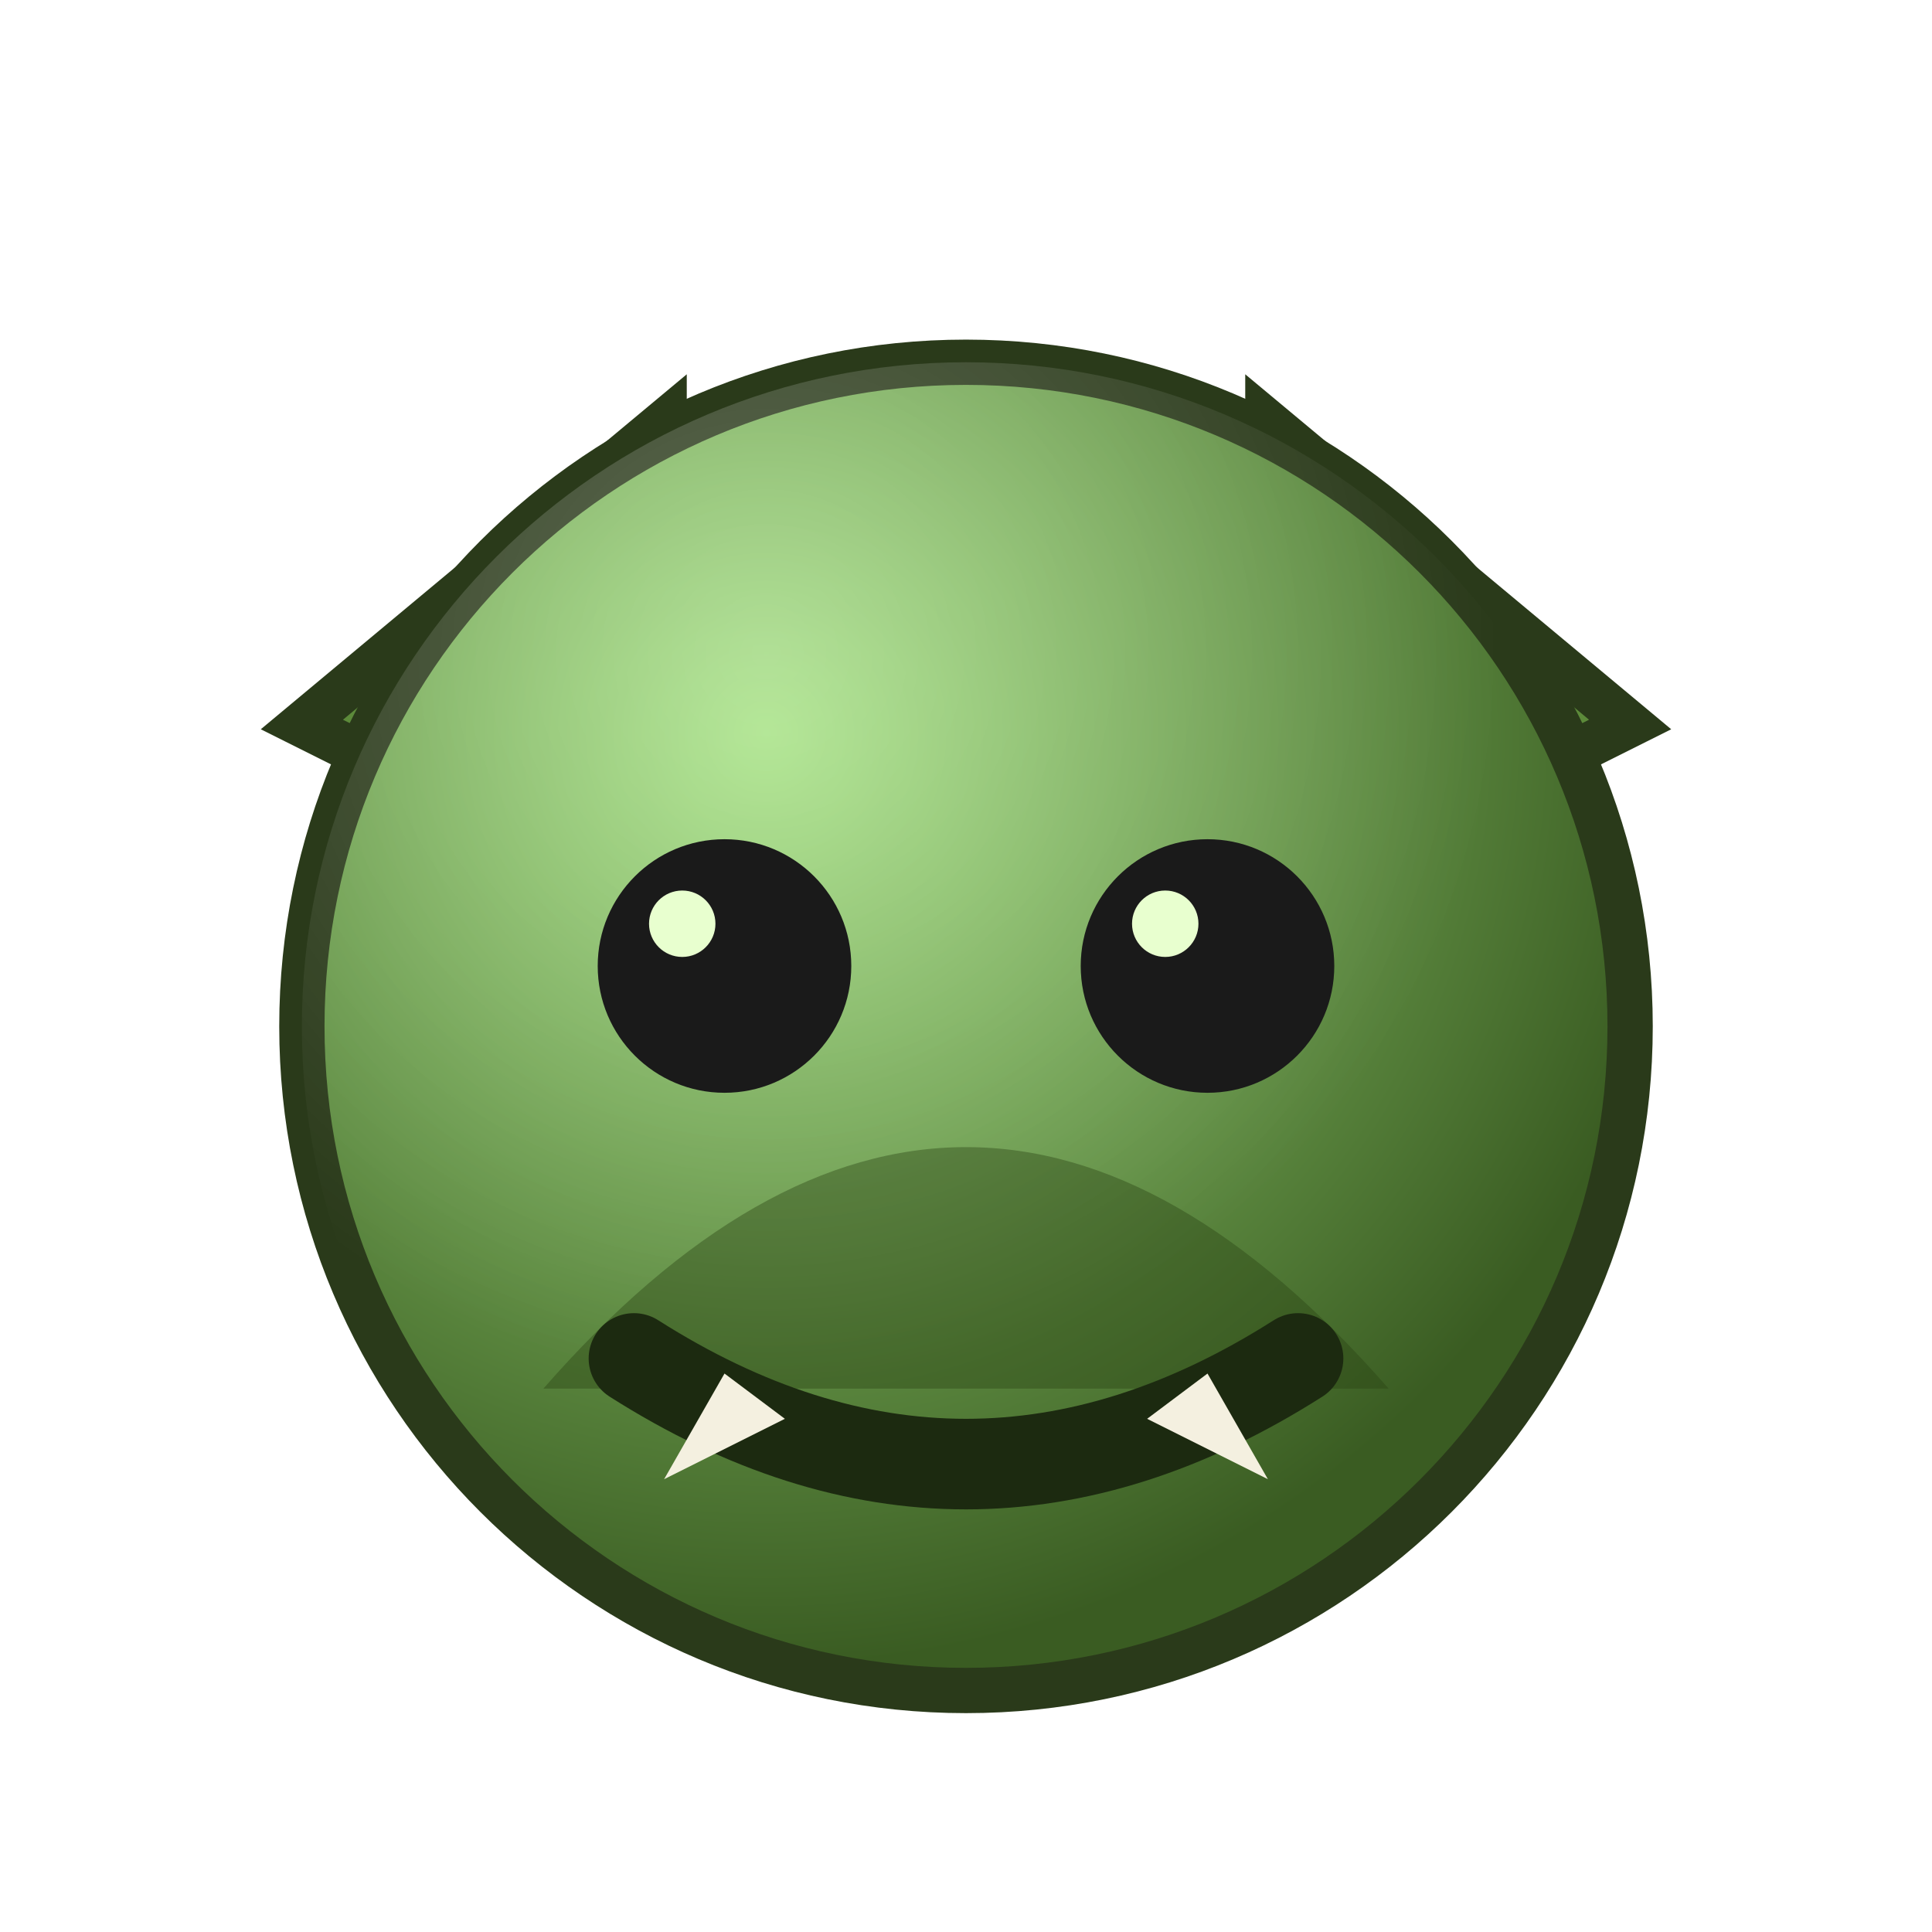
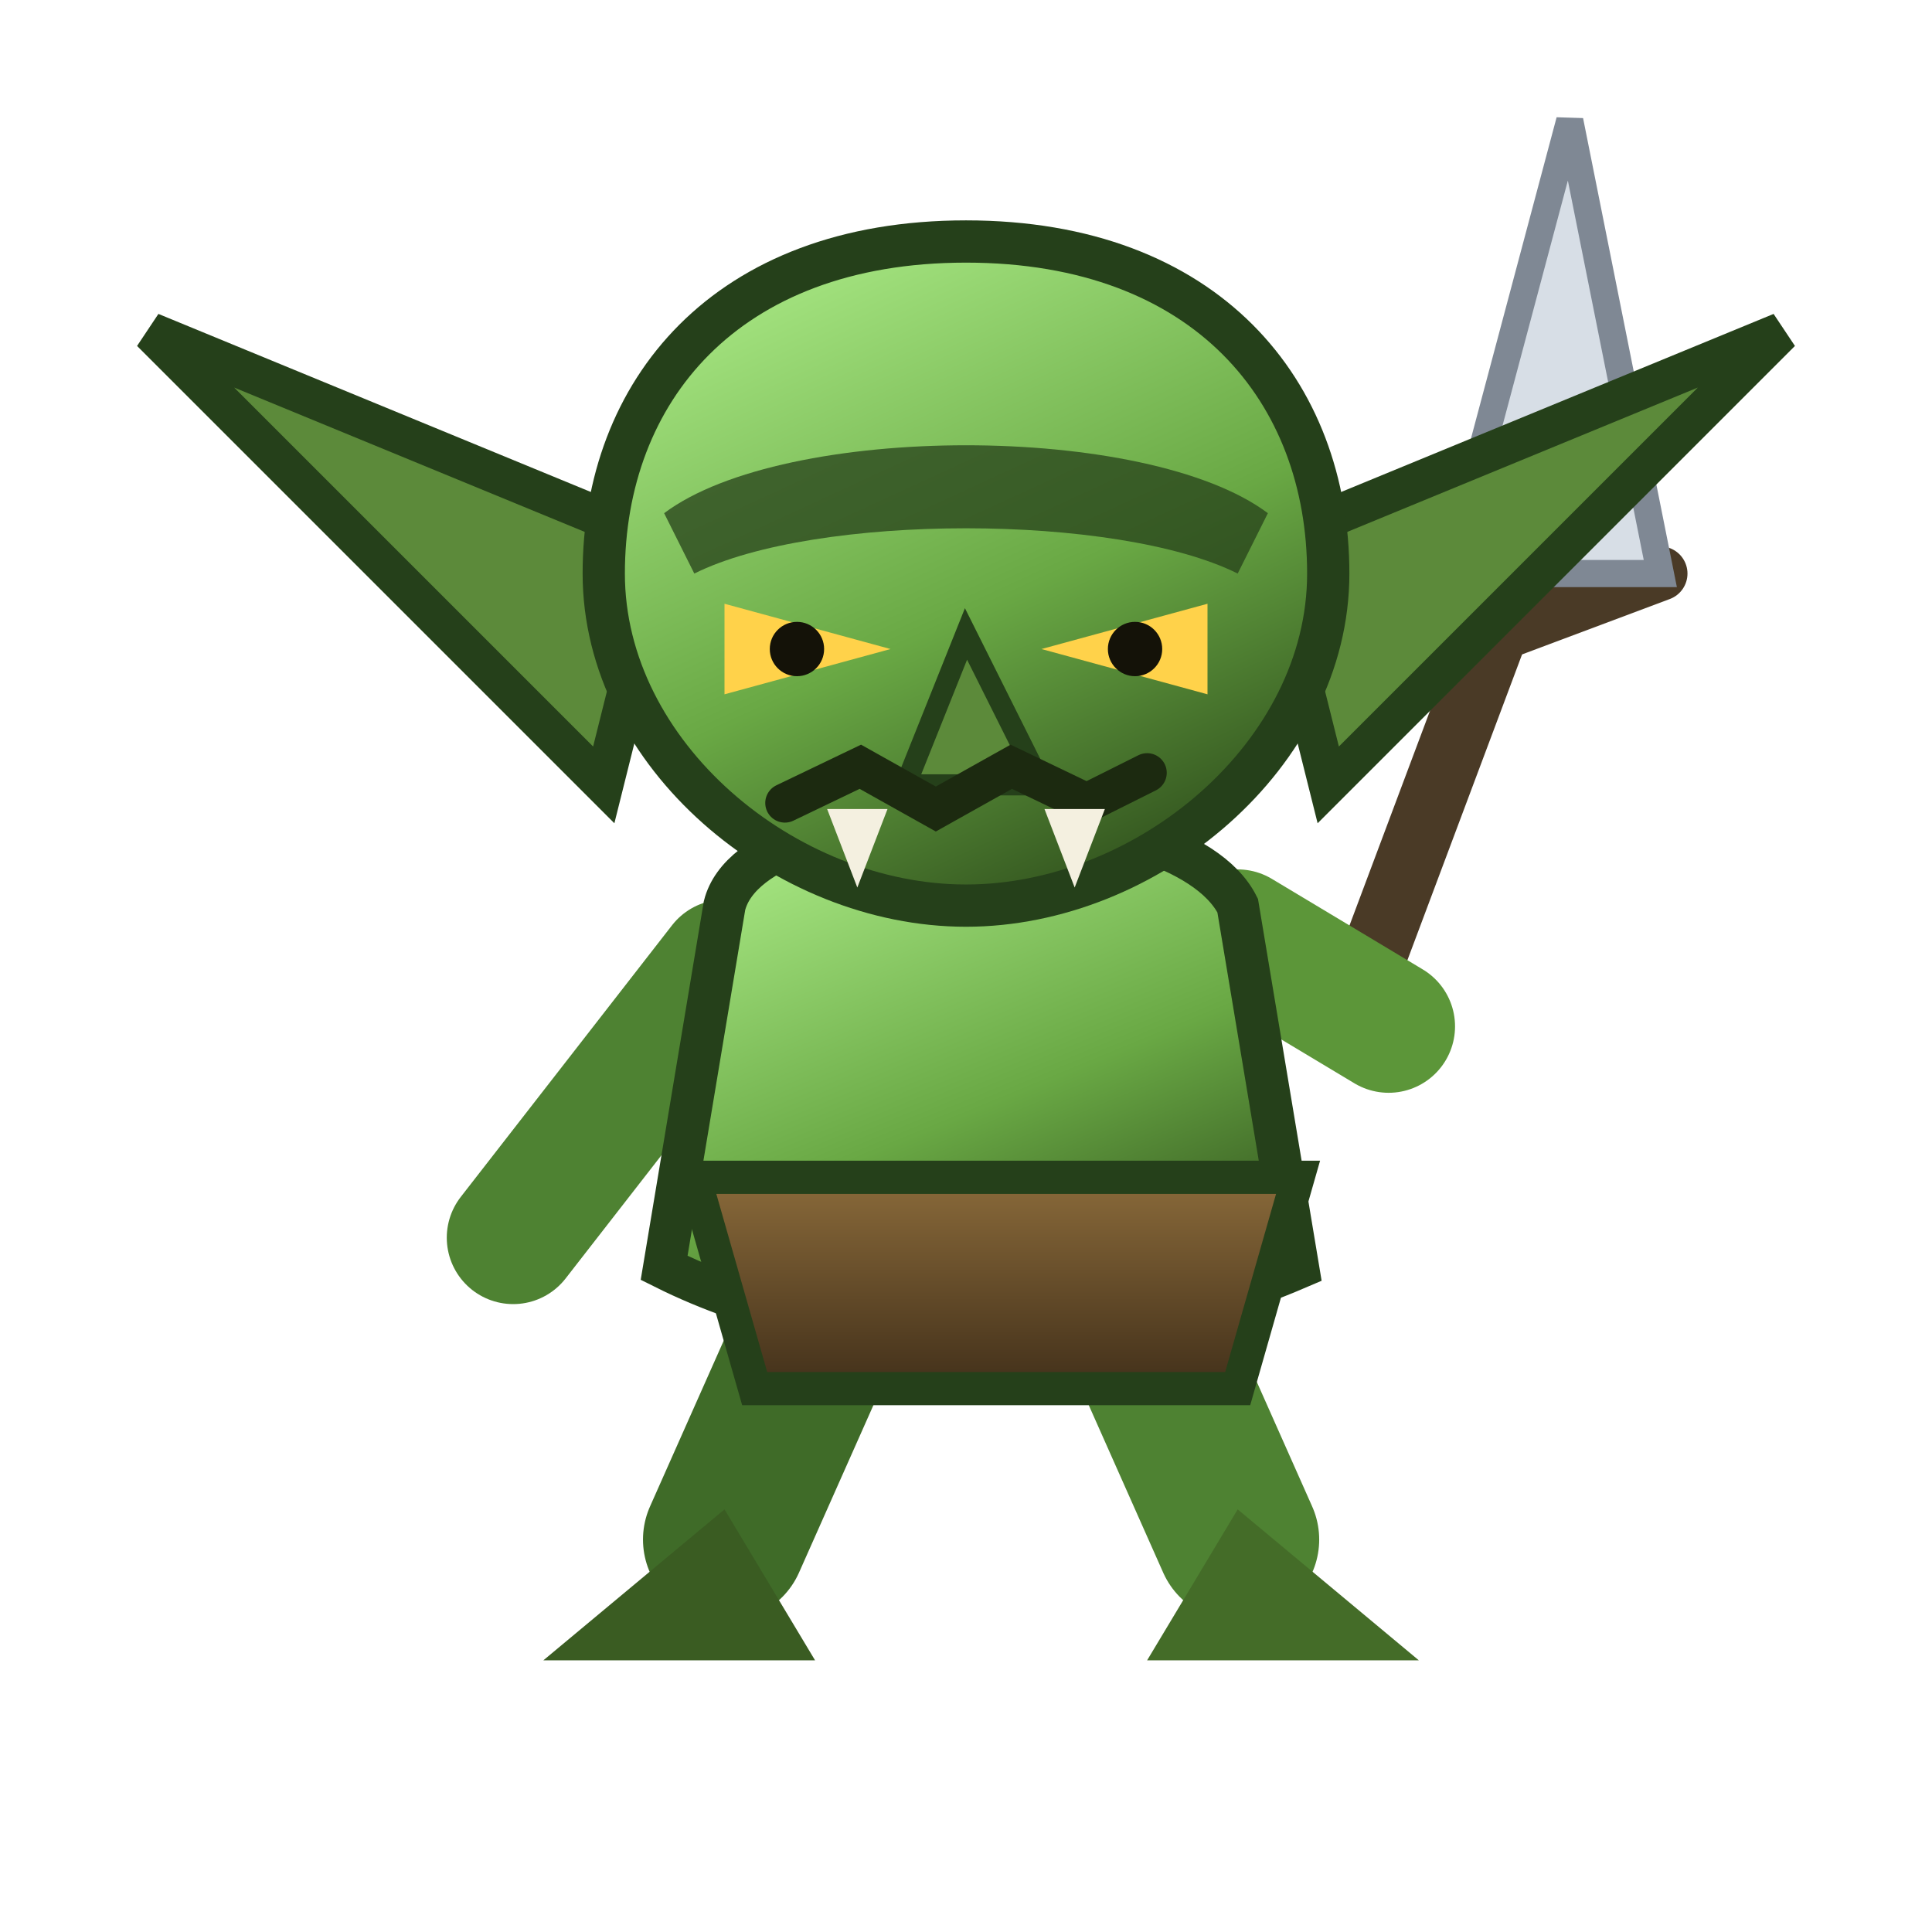
<svg xmlns="http://www.w3.org/2000/svg" viewBox="0 0 64 64">
  <defs>
-     <radialGradient id="skin" cx="35%" cy="28%" r="70%">
-       <stop offset="0%" stop-color="#9fe07a" />
-       <stop offset="100%" stop-color="#3a5c22" />
-     </radialGradient>
-     <radialGradient id="gloss" cx="35%" cy="22%" r="55%">
-       <stop offset="0%" stop-color="#ffffff" stop-opacity="0.25" />
-       <stop offset="100%" stop-color="#ffffff" stop-opacity="0" />
-     </radialGradient>
+     <linearGradient id="skin" x1="25%" y1="0%" x2="75%" y2="100%">
+       <stop offset="0%" stop-color="#a8e884" />
+       <stop offset="55%" stop-color="#69a844" />
+       <stop offset="100%" stop-color="#2c4a1a" />
+     </linearGradient>
+     <linearGradient id="rag" x1="0%" y1="0%" x2="0%" y2="100%">
+       <stop offset="0%" stop-color="#8a6a3a" />
+       <stop offset="100%" stop-color="#42301a" />
+     </linearGradient>
  </defs>
-   <polygon points="10,24 22,14 22,30" fill="#5c8a3a" stroke="#2a3a1a" stroke-width="1.5" />
-   <polygon points="54,24 42,14 42,30" fill="#5c8a3a" stroke="#2a3a1a" stroke-width="1.5" />
-   <circle cx="32" cy="34" r="22" fill="url(#skin)" stroke="#2a3a1a" stroke-width="1.5" />
-   <circle cx="32" cy="34" r="22" fill="url(#gloss)" />
-   <path d="M18 46 Q32 30 46 46" fill="#274012" opacity="0.4" />
-   <circle cx="24" cy="32" r="4.2" fill="#1a1a1a" />
-   <circle cx="40" cy="32" r="4.2" fill="#1a1a1a" />
-   <circle cx="22.6" cy="30.6" r="1.1" fill="#e8ffcf" />
-   <circle cx="38.6" cy="30.6" r="1.1" fill="#e8ffcf" />
-   <path d="M21 45 Q32 52 43 45" stroke="#1c2a10" stroke-width="3" fill="none" stroke-linecap="round" />
-   <polygon points="24,45.5 22,49 26,47" fill="#f4f0e0" />
-   <polygon points="40,45.5 42,49 38,47" fill="#f4f0e0" />
+   <path d="M45 33 L51 17" stroke="#4a3a26" stroke-width="2.2" stroke-linecap="round" />
+   <path d="M47 22 L55 19" stroke="#4a3a26" stroke-width="1.8" stroke-linecap="round" />
+   <polygon points="52,4 55,19 48,19" fill="#d7dee6" stroke="#7f8894" stroke-width="0.9" />
+   <path d="M28 42 L24 51" stroke="#3f6b28" stroke-width="5.4" stroke-linecap="round" />
+   <path d="M37 42 L41 51" stroke="#4e8232" stroke-width="5.4" stroke-linecap="round" />
+   <path d="M24 50 L18 55 L27 55 Z" fill="#3a5c22" />
+   <path d="M41 50 L38 55 L47 55 Z" fill="#446c28" />
+   <path d="M24 32 L17 41" stroke="#4e8232" stroke-width="4.4" stroke-linecap="round" />
+   <path d="M41 31 L46 34" stroke="#5c9639" stroke-width="4.4" stroke-linecap="round" />
+   <path d="M24 30 C25 26 39 26 41 30 L43 42 C36 45 28 45 22 42 Z" fill="url(#skin)" stroke="#25401a" stroke-width="1.4" />
+   <path d="M23 39 L43 39 L41 46 L25 46 Z" fill="url(#rag)" stroke="#25401a" stroke-width="1.1" />
+   <path d="M22 18 L5 11 L20 26 Z" fill="#5c8a3a" stroke="#25401a" stroke-width="1.3" />
+   <path d="M42 18 L59 11 L44 26 Z" fill="#5c8a3a" stroke="#25401a" stroke-width="1.3" />
+   <path d="M32 8 C40 8 44 13 44 19 C44 25 38 30 32 30 C26 30 20 25 20 19 C20 13 24 8 32 8 Z" fill="url(#skin)" stroke="#25401a" stroke-width="1.4" />
+   <path d="M22 17 C26 14 38 14 42 17 L41 19 C37 17 27 17 23 19 Z" fill="#25401a" opacity="0.75" />
+   <path d="M24 20 L29.5 21.5 L24 23 Z" fill="#ffd24a" />
+   <path d="M40 20 L34.5 21.5 L40 23 Z" fill="#ffd24a" />
+   <circle cx="26.4" cy="21.5" r="0.9" fill="#141208" />
+   <circle cx="37.6" cy="21.5" r="0.9" fill="#141208" />
+   <path d="M32 21 L34.5 26 L30 26 Z" fill="#5c8a3a" stroke="#25401a" stroke-width="0.7" />
+   <path d="M26 26.6 L28.5 25.4 L31 26.8 L33.5 25.4 L36 26.6 L38 25.6" fill="none" stroke="#1c2a10" stroke-width="1.3" stroke-linecap="round" />
+   <path d="M27.4 26.8 L28.4 29.4 L29.4 26.8 Z" fill="#f4f0e0" />
+   <path d="M34.6 26.8 L35.6 29.4 L36.6 26.8 Z" fill="#f4f0e0" />
</svg>
